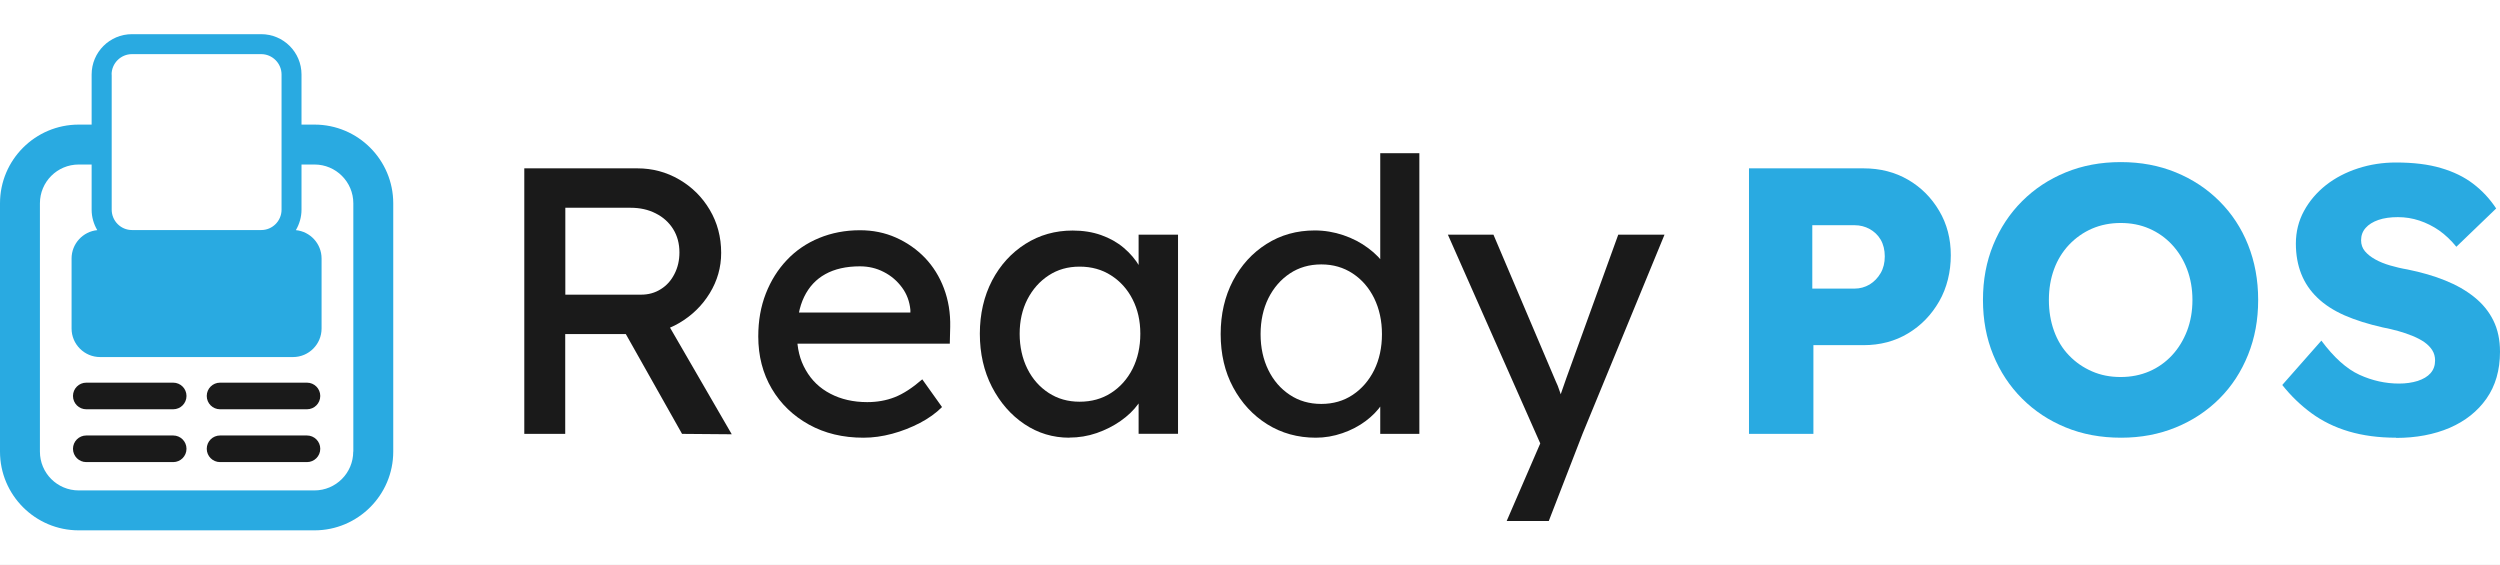
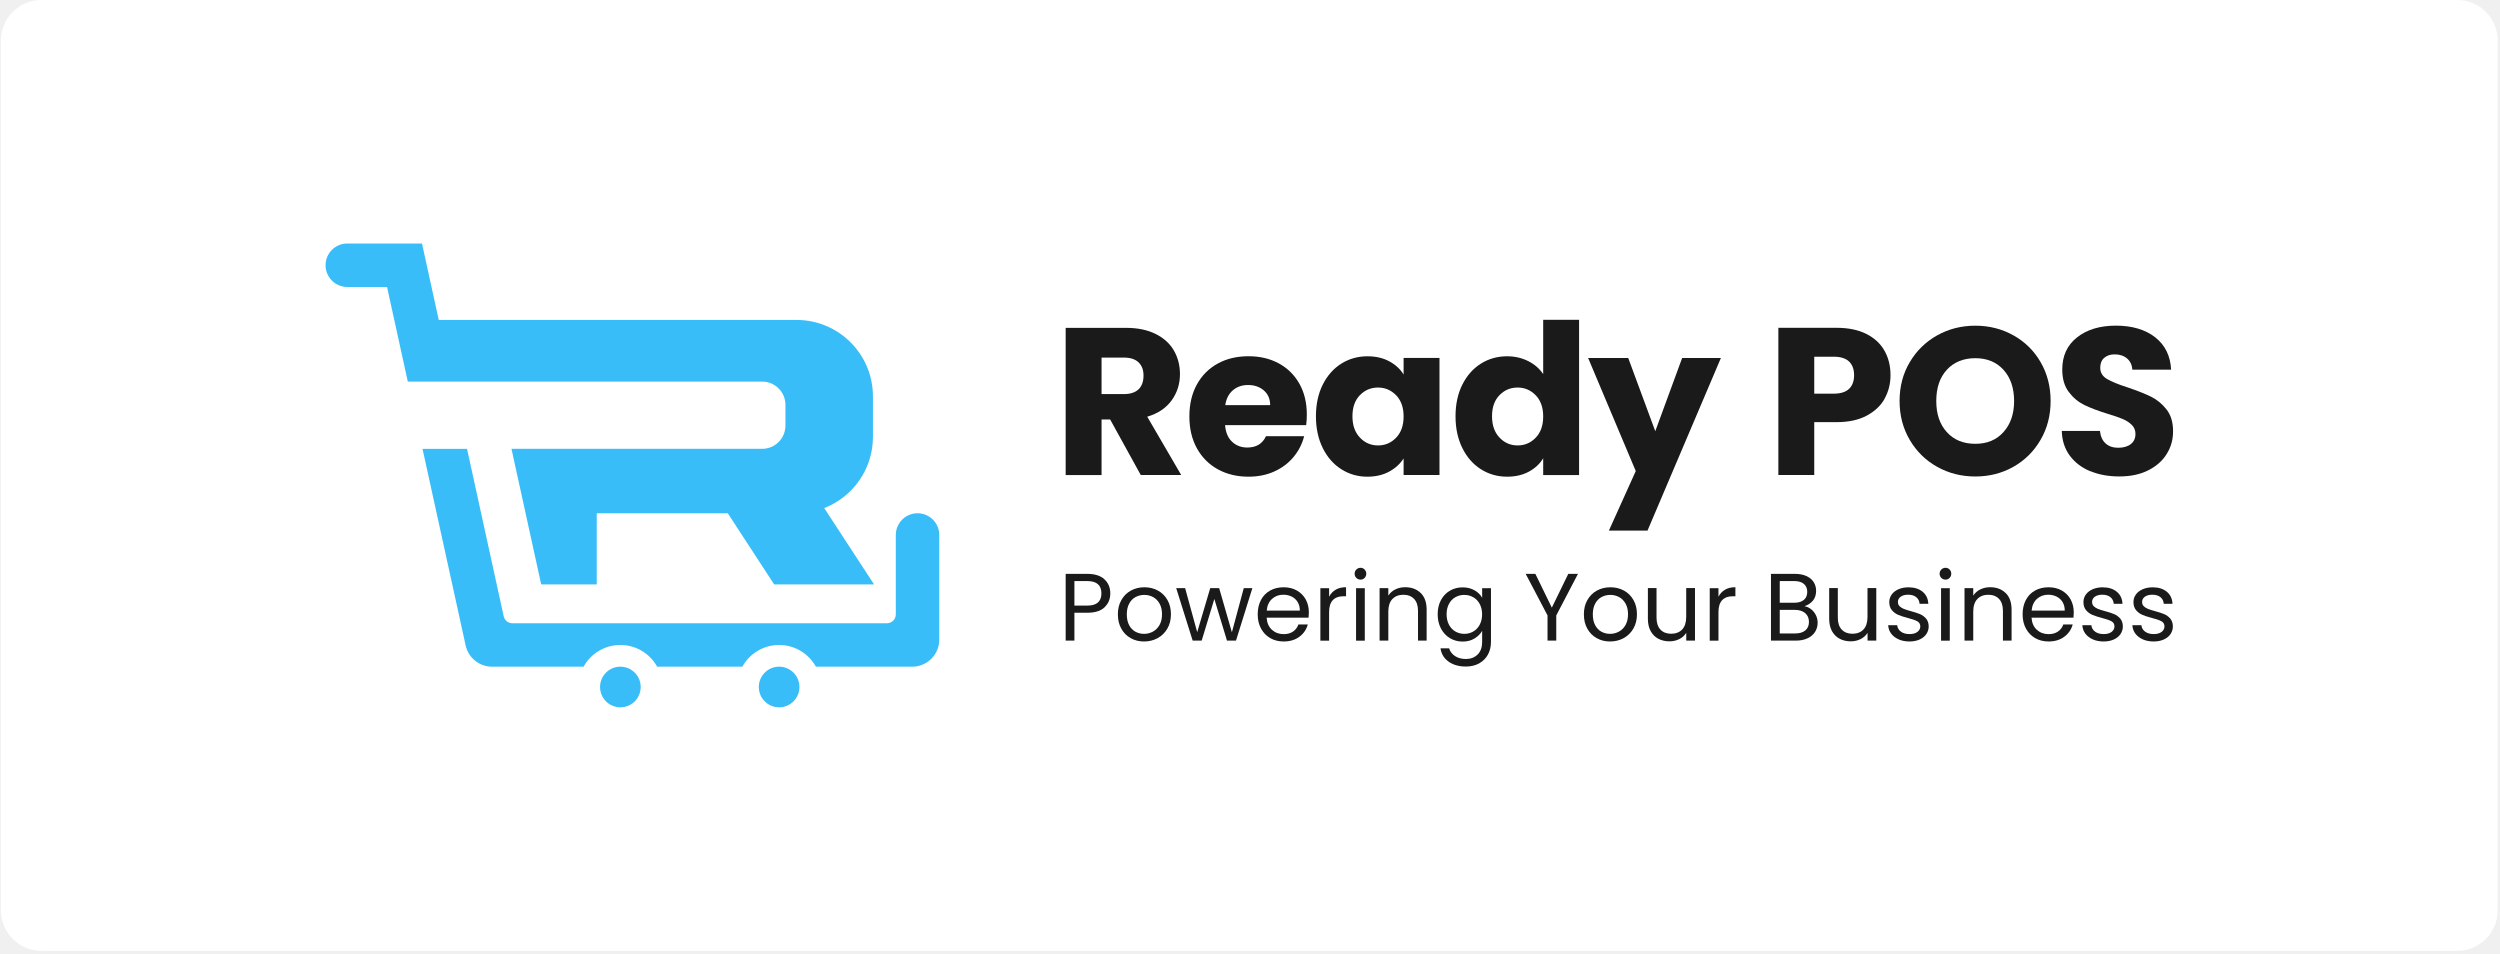
- <svg xmlns="http://www.w3.org/2000/svg" width="248" height="56" viewBox="0 0 248 56" fill="none">
-   <g clip-path="url(#clip0_475_4895)">
-     <path d="M248 0H0V56H248V0Z" fill="white" />
-     <path d="M31.2 12.36H29.91V7.39C29.91 5.18 28.12 3.39 25.91 3.39H13.09C10.88 3.39 9.09 5.18 9.09 7.39V12.36H7.81C3.5 12.36 0 15.86 0 20.17V44.8C0 49.11 3.5 52.61 7.81 52.61H31.2C35.5 52.61 39.01 49.11 39.01 44.8V20.17C39.01 15.86 35.51 12.36 31.2 12.36ZM11.07 7.39C11.07 6.28 11.98 5.37 13.09 5.37H25.91C27.02 5.37 27.93 6.28 27.93 7.39V20.8C27.93 21.91 27.03 22.82 25.92 22.82H13.09C11.98 22.82 11.08 21.91 11.08 20.8V7.39H11.07ZM35.04 44.8C35.04 46.92 33.32 48.65 31.19 48.65H7.81C5.68 48.65 3.96 46.93 3.96 44.8V20.17C3.96 18.04 5.68 16.32 7.81 16.32H9.09V20.8C9.09 21.54 9.3 22.24 9.65 22.83C8.22 22.97 7.1 24.18 7.1 25.64V32.59C7.1 34.15 8.37 35.42 9.93 35.42H29.07C30.63 35.42 31.9 34.15 31.9 32.59V25.64C31.9 24.18 30.78 22.97 29.35 22.83C29.7 22.23 29.91 21.54 29.91 20.8V16.32H31.2C33.32 16.32 35.05 18.04 35.05 20.17V44.8H35.04Z" fill="#29AAE1" />
-     <path d="M17.18 37.96H8.56C7.83 37.96 7.24 38.55 7.24 39.28C7.24 40.01 7.83 40.6 8.56 40.6H17.18C17.91 40.6 18.5 40.01 18.5 39.28C18.5 38.55 17.91 37.96 17.18 37.96ZM21.83 40.6H30.45C31.18 40.6 31.77 40.01 31.77 39.28C31.77 38.55 31.18 37.96 30.45 37.96H21.83C21.1 37.96 20.51 38.55 20.51 39.28C20.51 40.01 21.1 40.6 21.83 40.6ZM17.18 43.2H8.56C7.83 43.2 7.24 43.79 7.24 44.52C7.24 45.25 7.83 45.84 8.56 45.84H17.18C17.91 45.84 18.5 45.25 18.5 44.52C18.5 43.79 17.91 43.2 17.18 43.2ZM30.45 43.2H21.83C21.1 43.2 20.51 43.79 20.51 44.52C20.51 45.25 21.1 45.84 21.83 45.84H30.45C31.18 45.84 31.77 45.25 31.77 44.52C31.77 43.79 31.18 43.2 30.45 43.2Z" fill="#1A1A1A" />
-     <path d="M52.01 43.04V16.7H63.22C64.73 16.7 66.11 17.07 67.38 17.81C68.65 18.55 69.66 19.55 70.41 20.82C71.16 22.09 71.54 23.51 71.54 25.09C71.54 26.52 71.16 27.85 70.41 29.08C69.66 30.31 68.65 31.29 67.4 32.03C66.15 32.77 64.75 33.14 63.22 33.14H56.07V43.04H52.01ZM56.07 29.23H63.6C64.33 29.23 64.98 29.05 65.56 28.68C66.14 28.32 66.59 27.81 66.91 27.17C67.24 26.53 67.4 25.82 67.4 25.04C67.4 24.16 67.19 23.39 66.78 22.73C66.37 22.07 65.79 21.54 65.05 21.17C64.31 20.79 63.48 20.61 62.55 20.61H56.08V29.23H56.07ZM67.66 43.04L60.96 31.15L65.14 30.21L72.59 43.08L67.66 43.04Z" fill="#1A1A1A" />
-     <path d="M85.65 43.42C83.62 43.42 81.82 42.99 80.25 42.12C78.68 41.25 77.45 40.07 76.56 38.56C75.67 37.05 75.22 35.32 75.22 33.37C75.22 31.81 75.47 30.4 75.97 29.12C76.47 27.84 77.17 26.73 78.06 25.79C78.95 24.85 80.02 24.12 81.26 23.61C82.5 23.1 83.85 22.84 85.31 22.84C86.59 22.84 87.78 23.08 88.88 23.57C89.98 24.06 90.94 24.73 91.76 25.58C92.57 26.43 93.2 27.44 93.64 28.61C94.08 29.78 94.29 31.05 94.26 32.43L94.22 34.09H78.08L77.21 31H90.87L90.31 31.64V30.74C90.23 29.91 89.96 29.17 89.48 28.52C89 27.87 88.4 27.35 87.67 26.98C86.94 26.6 86.15 26.42 85.3 26.42C83.95 26.42 82.8 26.68 81.88 27.19C80.95 27.7 80.25 28.46 79.77 29.45C79.29 30.44 79.06 31.66 79.06 33.12C79.06 34.58 79.35 35.7 79.93 36.71C80.51 37.73 81.32 38.51 82.38 39.06C83.43 39.61 84.65 39.89 86.03 39.89C87.01 39.89 87.92 39.73 88.76 39.4C89.6 39.07 90.51 38.48 91.49 37.63L93.45 40.38C92.85 40.98 92.11 41.51 91.25 41.96C90.38 42.41 89.47 42.77 88.5 43.03C87.53 43.29 86.59 43.42 85.66 43.42H85.65Z" fill="#1A1A1A" />
-     <path d="M106.08 43.42C104.45 43.42 102.96 42.97 101.62 42.07C100.28 41.17 99.21 39.94 98.4 38.38C97.6 36.82 97.2 35.07 97.2 33.11C97.2 31.15 97.61 29.37 98.42 27.82C99.23 26.28 100.34 25.07 101.73 24.19C103.12 23.31 104.68 22.87 106.41 22.87C107.44 22.87 108.38 23.02 109.23 23.32C110.08 23.62 110.83 24.04 111.47 24.58C112.11 25.12 112.64 25.74 113.05 26.44C113.46 27.14 113.72 27.9 113.82 28.7L112.95 28.4V23.28H116.86V43.03H112.95V38.33L113.85 38.07C113.7 38.75 113.39 39.41 112.93 40.05C112.47 40.69 111.88 41.26 111.16 41.76C110.45 42.26 109.65 42.66 108.79 42.96C107.92 43.26 107.01 43.41 106.06 43.41L106.08 43.42ZM107.1 39.85C108.28 39.85 109.32 39.56 110.22 38.98C111.12 38.4 111.83 37.61 112.35 36.59C112.86 35.57 113.12 34.41 113.12 33.11C113.12 31.81 112.86 30.69 112.35 29.69C111.84 28.69 111.13 27.9 110.22 27.32C109.32 26.74 108.28 26.45 107.1 26.45C105.92 26.45 104.92 26.74 104.03 27.32C103.14 27.9 102.44 28.69 101.92 29.69C101.41 30.69 101.15 31.83 101.15 33.11C101.15 34.39 101.41 35.57 101.92 36.59C102.43 37.61 103.14 38.4 104.03 38.98C104.92 39.56 105.94 39.85 107.1 39.85Z" fill="#1A1A1A" />
-     <path d="M130.54 43.42C128.73 43.42 127.12 42.97 125.7 42.08C124.28 41.19 123.16 39.97 122.33 38.43C121.5 36.89 121.09 35.12 121.09 33.14C121.09 31.16 121.5 29.4 122.31 27.85C123.12 26.31 124.23 25.09 125.64 24.2C127.04 23.31 128.64 22.86 130.42 22.86C131.4 22.86 132.34 23.02 133.26 23.33C134.18 23.64 135 24.07 135.72 24.61C136.45 25.15 137.02 25.74 137.43 26.38C137.84 27.02 138.05 27.67 138.05 28.32L136.92 28.4V15.2H140.8V43.04H136.92V38.34H137.67C137.67 38.94 137.47 39.54 137.07 40.13C136.67 40.72 136.14 41.27 135.47 41.77C134.8 42.27 134.04 42.67 133.17 42.97C132.3 43.27 131.42 43.42 130.52 43.42H130.54ZM131.07 40.07C132.25 40.07 133.29 39.77 134.19 39.17C135.09 38.57 135.8 37.75 136.32 36.71C136.83 35.67 137.09 34.48 137.09 33.15C137.09 31.82 136.83 30.64 136.32 29.59C135.81 28.55 135.1 27.73 134.19 27.13C133.28 26.53 132.25 26.23 131.07 26.23C129.89 26.23 128.85 26.53 127.95 27.13C127.05 27.73 126.34 28.55 125.82 29.59C125.31 30.63 125.05 31.82 125.05 33.15C125.05 34.48 125.31 35.67 125.82 36.71C126.33 37.75 127.04 38.57 127.95 39.17C128.85 39.77 129.89 40.07 131.07 40.07Z" fill="#1A1A1A" />
-     <path d="M149.46 51.69L153.45 42.47L153.49 45.56L143.63 23.28H148.15L154.32 37.8C154.45 38.05 154.6 38.43 154.77 38.95C154.95 39.46 155.1 39.97 155.22 40.47L154.24 40.7C154.44 40.17 154.63 39.65 154.82 39.12C155.01 38.59 155.19 38.07 155.37 37.54L160.53 23.28H165.12L156.99 43.03L153.64 51.68H149.46V51.69Z" fill="#1A1A1A" />
-     <path d="M173.5 43.04V16.7H184.86C186.52 16.7 187.99 17.08 189.28 17.83C190.57 18.58 191.6 19.61 192.37 20.92C193.14 22.22 193.52 23.69 193.52 25.32C193.52 26.95 193.14 28.55 192.37 29.89C191.6 31.23 190.58 32.29 189.28 33.07C187.99 33.85 186.51 34.24 184.86 34.24H179.89V43.04H173.49H173.5ZM179.78 28.63H183.96C184.51 28.63 185.01 28.49 185.47 28.22C185.92 27.94 186.28 27.57 186.56 27.09C186.84 26.61 186.97 26.06 186.97 25.43C186.97 24.8 186.83 24.23 186.56 23.77C186.29 23.31 185.92 22.97 185.47 22.72C185.02 22.47 184.52 22.34 183.96 22.34H179.78V28.62V28.63Z" fill="#29AAE1" />
-     <path d="M210.41 43.42C208.4 43.42 206.57 43.08 204.92 42.4C203.26 41.72 201.82 40.77 200.59 39.54C199.36 38.31 198.41 36.87 197.73 35.21C197.05 33.55 196.71 31.74 196.71 29.75C196.71 27.76 197.05 25.95 197.73 24.29C198.41 22.63 199.36 21.19 200.59 19.96C201.82 18.73 203.26 17.78 204.92 17.1C206.58 16.42 208.39 16.08 210.38 16.08C212.37 16.08 214.18 16.42 215.84 17.1C217.5 17.78 218.94 18.73 220.17 19.96C221.4 21.19 222.35 22.63 223.01 24.29C223.67 25.95 224.01 27.76 224.01 29.75C224.01 31.74 223.68 33.52 223.01 35.19C222.34 36.86 221.4 38.31 220.17 39.54C218.94 40.77 217.5 41.72 215.84 42.4C214.18 43.08 212.38 43.42 210.42 43.42H210.41ZM210.37 37.4C211.4 37.4 212.35 37.21 213.21 36.84C214.07 36.47 214.83 35.93 215.47 35.24C216.11 34.55 216.6 33.74 216.96 32.81C217.31 31.88 217.49 30.87 217.49 29.76C217.49 28.65 217.31 27.64 216.96 26.71C216.61 25.78 216.11 24.97 215.47 24.28C214.83 23.59 214.08 23.06 213.21 22.68C212.34 22.3 211.4 22.12 210.37 22.12C209.34 22.12 208.39 22.31 207.53 22.68C206.66 23.06 205.91 23.59 205.25 24.28C204.6 24.97 204.1 25.78 203.76 26.71C203.42 27.64 203.25 28.65 203.25 29.76C203.25 30.87 203.42 31.89 203.76 32.83C204.1 33.77 204.59 34.58 205.25 35.26C205.9 35.94 206.66 36.46 207.53 36.84C208.4 37.22 209.34 37.4 210.37 37.4Z" fill="#29AAE1" />
-     <path d="M237.69 43.42C235.96 43.42 234.4 43.21 233.01 42.8C231.62 42.39 230.38 41.78 229.3 40.99C228.22 40.2 227.26 39.27 226.4 38.19L230.28 33.79C231.53 35.47 232.79 36.6 234.06 37.18C235.33 37.76 236.64 38.05 237.99 38.05C238.67 38.05 239.28 37.96 239.83 37.79C240.38 37.61 240.81 37.36 241.11 37.02C241.41 36.68 241.56 36.26 241.56 35.76C241.56 35.38 241.47 35.04 241.28 34.74C241.09 34.44 240.83 34.18 240.51 33.95C240.18 33.72 239.8 33.52 239.34 33.33C238.89 33.14 238.41 32.98 237.91 32.84C237.41 32.7 236.89 32.58 236.37 32.48C234.91 32.15 233.65 31.75 232.57 31.28C231.49 30.8 230.59 30.22 229.88 29.53C229.16 28.84 228.63 28.05 228.28 27.16C227.93 26.27 227.75 25.27 227.75 24.17C227.75 22.99 228.02 21.91 228.56 20.92C229.1 19.93 229.83 19.08 230.74 18.36C231.66 17.64 232.72 17.09 233.92 16.7C235.12 16.31 236.38 16.12 237.68 16.12C239.41 16.12 240.9 16.3 242.14 16.67C243.38 17.03 244.45 17.55 245.34 18.23C246.23 18.91 246.99 19.72 247.62 20.68L243.67 24.48C243.14 23.83 242.57 23.29 241.96 22.86C241.34 22.43 240.69 22.11 240 21.88C239.31 21.65 238.6 21.54 237.87 21.54C237.14 21.54 236.47 21.63 235.93 21.82C235.39 22.01 234.97 22.27 234.67 22.61C234.37 22.95 234.22 23.36 234.22 23.83C234.22 24.26 234.35 24.62 234.6 24.92C234.85 25.22 235.19 25.49 235.62 25.73C236.05 25.97 236.54 26.17 237.09 26.33C237.64 26.49 238.22 26.63 238.82 26.73C240.2 27.01 241.45 27.37 242.56 27.82C243.68 28.27 244.64 28.82 245.46 29.48C246.27 30.13 246.9 30.9 247.34 31.79C247.78 32.68 248 33.72 248 34.89C248 36.72 247.55 38.27 246.66 39.54C245.77 40.81 244.55 41.77 243.01 42.44C241.47 43.1 239.69 43.44 237.69 43.44V43.42Z" fill="#29AAE1" />
-   </g>
-   <defs>
-     <clipPath id="clip0_475_4895">
-       <rect width="248" height="56" fill="white" />
-     </clipPath>
-   </defs>
+ <svg xmlns="http://www.w3.org/2000/svg" width="616" height="235" viewBox="0 0 616 235" fill="none">
+   <rect x="0.219" width="615.227" height="234.286" rx="10" fill="white" />
+   <path d="M281.09 117.057L273.541 103.358H271.425V117.057H262.582V80.781H277.41C280.267 80.781 282.713 81.275 284.724 82.275C286.735 83.274 288.251 84.638 289.251 86.378C290.25 88.119 290.744 90.059 290.744 92.187C290.744 94.598 290.062 96.75 288.698 98.643C287.334 100.536 285.335 101.888 282.678 102.676L291.05 117.045H281.079L281.09 117.057ZM271.425 97.103H276.904C278.527 97.103 279.738 96.703 280.549 95.915C281.361 95.127 281.761 93.998 281.761 92.552C281.761 91.106 281.361 90.094 280.549 89.295C279.738 88.507 278.527 88.107 276.904 88.107H271.425V97.103Z" fill="#1A1A1A" />
+   <path d="M321.86 104.745H301.858C301.999 106.533 302.575 107.908 303.587 108.849C304.598 109.802 305.856 110.272 307.338 110.272C309.537 110.272 311.077 109.343 311.935 107.485H321.342C320.86 109.378 319.99 111.083 318.732 112.6C317.474 114.117 315.898 115.305 314.005 116.163C312.112 117.021 309.995 117.457 307.643 117.457C304.821 117.457 302.305 116.857 300.094 115.646C297.884 114.435 296.167 112.718 294.92 110.472C293.686 108.238 293.062 105.615 293.062 102.617C293.062 99.618 293.674 96.996 294.897 94.762C296.12 92.528 297.837 90.799 300.035 89.588C302.234 88.377 304.774 87.777 307.632 87.777C310.489 87.777 312.9 88.365 315.075 89.529C317.25 90.705 318.944 92.375 320.167 94.539C321.389 96.714 322.001 99.242 322.001 102.135C322.001 102.958 321.954 103.828 321.848 104.722L321.86 104.745ZM312.97 99.83C312.97 98.313 312.453 97.114 311.418 96.208C310.383 95.315 309.09 94.868 307.538 94.868C305.985 94.868 304.81 95.303 303.787 96.161C302.775 97.02 302.14 98.243 301.905 99.83H312.97Z" fill="#1A1A1A" />
+   <path d="M325.928 94.774C327.045 92.54 328.573 90.811 330.502 89.6C332.43 88.389 334.582 87.789 336.957 87.789C338.992 87.789 340.767 88.201 342.308 89.024C343.836 89.847 345.024 90.94 345.847 92.281V88.201H354.69V117.045H345.847V112.965C344.989 114.305 343.789 115.399 342.261 116.222C340.732 117.045 338.945 117.457 336.91 117.457C334.57 117.457 332.43 116.845 330.502 115.622C328.573 114.399 327.045 112.659 325.928 110.401C324.811 108.144 324.246 105.533 324.246 102.57C324.246 99.607 324.811 97.008 325.928 94.762V94.774ZM344.013 97.408C342.79 96.138 341.296 95.491 339.544 95.491C337.792 95.491 336.299 96.114 335.076 97.373C333.853 98.631 333.242 100.359 333.242 102.57C333.242 104.781 333.853 106.521 335.076 107.814C336.299 109.108 337.792 109.754 339.544 109.754C341.296 109.754 342.79 109.12 344.013 107.838C345.236 106.568 345.847 104.828 345.847 102.617C345.847 100.406 345.236 98.678 344.013 97.396V97.408Z" fill="#1A1A1A" />
+   <path d="M360.322 94.773C361.439 92.539 362.968 90.81 364.896 89.599C366.825 88.388 368.977 87.788 371.352 87.788C373.245 87.788 374.974 88.188 376.549 88.976C378.113 89.764 379.348 90.834 380.242 92.186V78.805H389.084V117.056H380.242V112.917C379.418 114.293 378.231 115.398 376.702 116.221C375.174 117.044 373.386 117.456 371.352 117.456C368.977 117.456 366.825 116.844 364.896 115.621C362.968 114.399 361.439 112.658 360.322 110.401C359.205 108.143 358.641 105.532 358.641 102.569C358.641 99.606 359.205 97.007 360.322 94.761V94.773ZM378.407 97.407C377.184 96.137 375.691 95.49 373.939 95.49C372.187 95.49 370.693 96.114 369.47 97.372C368.248 98.63 367.636 100.359 367.636 102.569C367.636 104.78 368.248 106.52 369.47 107.814C370.693 109.107 372.187 109.754 373.939 109.754C375.691 109.754 377.184 109.119 378.407 107.837C379.63 106.567 380.242 104.827 380.242 102.616C380.242 100.406 379.63 98.677 378.407 97.395V97.407Z" fill="#1A1A1A" />
+   <path d="M424.029 88.211L405.944 130.743H396.431L403.052 116.068L391.316 88.211H401.194L407.861 106.249L414.481 88.211H424.041H424.029Z" fill="#1A1A1A" />
+   <path d="M464.398 98.208C463.434 99.948 461.952 101.347 459.953 102.417C457.954 103.488 455.473 104.017 452.51 104.017H447.03V117.045H438.188V80.769H452.498C455.391 80.769 457.836 81.263 459.835 82.263C461.834 83.262 463.328 84.638 464.327 86.402C465.327 88.154 465.821 90.177 465.821 92.446C465.821 94.551 465.339 96.468 464.374 98.208H464.398ZM455.614 95.809C456.437 95.021 456.849 93.892 456.849 92.446C456.849 91 456.437 89.883 455.614 89.083C454.791 88.295 453.533 87.895 451.839 87.895H447.03V96.997H451.839C453.533 96.997 454.791 96.597 455.614 95.809Z" fill="#1A1A1A" />
+   <path d="M477.332 115.033C474.487 113.445 472.229 111.234 470.559 108.389C468.89 105.543 468.055 102.357 468.055 98.805C468.055 95.254 468.89 92.068 470.559 89.246C472.229 86.423 474.487 84.213 477.332 82.625C480.178 81.038 483.306 80.25 486.716 80.25C490.126 80.25 493.254 81.038 496.099 82.625C498.945 84.213 501.179 86.412 502.814 89.246C504.448 92.068 505.271 95.254 505.271 98.805C505.271 102.357 504.448 105.555 502.79 108.389C501.132 111.234 498.898 113.445 496.076 115.033C493.254 116.62 490.138 117.408 486.716 117.408C483.294 117.408 480.178 116.62 477.332 115.033ZM493.665 106.449C495.406 104.52 496.276 101.968 496.276 98.805C496.276 95.642 495.406 93.044 493.665 91.127C491.925 89.21 489.609 88.258 486.716 88.258C483.823 88.258 481.448 89.21 479.708 91.103C477.967 92.996 477.097 95.56 477.097 98.805C477.097 102.051 477.967 104.567 479.708 106.484C481.448 108.401 483.776 109.353 486.716 109.353C489.656 109.353 491.925 108.389 493.665 106.46V106.449Z" fill="#1A1A1A" />
+   <path d="M515.055 116.114C512.95 115.256 511.269 113.974 510.011 112.293C508.752 110.599 508.094 108.577 508.023 106.19H517.43C517.572 107.53 518.03 108.553 518.83 109.271C519.618 109.976 520.652 110.329 521.934 110.329C523.216 110.329 524.274 110.023 525.038 109.424C525.791 108.824 526.179 107.989 526.179 106.919C526.179 106.025 525.873 105.285 525.274 104.697C524.674 104.109 523.933 103.627 523.051 103.25C522.169 102.874 520.923 102.439 519.3 101.957C516.96 101.228 515.043 100.51 513.562 99.781C512.08 99.052 510.81 97.994 509.74 96.571C508.67 95.16 508.141 93.314 508.141 91.045C508.141 87.67 509.364 85.024 511.81 83.107C514.256 81.191 517.442 80.238 521.37 80.238C525.297 80.238 528.59 81.191 531.035 83.107C533.481 85.024 534.786 87.682 534.963 91.092H525.403C525.332 89.916 524.897 88.999 524.109 88.328C523.322 87.658 522.299 87.317 521.064 87.317C519.994 87.317 519.135 87.599 518.477 88.175C517.818 88.74 517.501 89.563 517.501 90.633C517.501 91.809 518.054 92.714 519.159 93.373C520.264 94.031 521.981 94.737 524.333 95.489C526.673 96.277 528.578 97.042 530.048 97.759C531.506 98.488 532.776 99.534 533.846 100.91C534.916 102.286 535.445 104.062 535.445 106.237C535.445 108.412 534.916 110.188 533.869 111.869C532.823 113.563 531.294 114.903 529.295 115.903C527.296 116.902 524.933 117.396 522.216 117.396C519.5 117.396 517.184 116.961 515.079 116.103L515.055 116.114Z" fill="#1A1A1A" />
+   <path d="M272.177 149.63C271.237 150.535 269.814 150.982 267.897 150.982H264.734V157.849H262.582V141.398H267.897C269.755 141.398 271.166 141.845 272.13 142.739C273.094 143.633 273.577 144.797 273.577 146.208C273.577 147.619 273.106 148.712 272.177 149.618V149.63ZM270.543 148.442C271.107 147.925 271.389 147.184 271.389 146.22C271.389 144.185 270.225 143.174 267.897 143.174H264.734V149.218H267.897C269.096 149.218 269.978 148.959 270.543 148.442Z" fill="#1A1A1A" />
+   <path d="M278.597 157.238C277.609 156.685 276.845 155.909 276.28 154.886C275.716 153.875 275.445 152.699 275.445 151.359C275.445 150.018 275.728 148.866 276.304 147.854C276.88 146.843 277.656 146.055 278.655 145.514C279.655 144.974 280.76 144.703 281.983 144.703C283.206 144.703 284.323 144.974 285.311 145.514C286.299 146.055 287.087 146.831 287.663 147.843C288.239 148.854 288.521 150.018 288.521 151.359C288.521 152.699 288.227 153.875 287.639 154.886C287.051 155.898 286.252 156.685 285.24 157.238C284.229 157.791 283.112 158.061 281.889 158.061C280.666 158.061 279.584 157.791 278.597 157.238ZM284.065 155.639C284.735 155.274 285.287 154.733 285.699 154.016C286.111 153.287 286.322 152.417 286.322 151.37C286.322 150.324 286.122 149.454 285.711 148.725C285.299 147.996 284.77 147.466 284.112 147.114C283.453 146.761 282.736 146.585 281.96 146.585C281.184 146.585 280.455 146.761 279.796 147.114C279.149 147.466 278.62 148.007 278.232 148.725C277.844 149.454 277.644 150.324 277.644 151.37C277.644 152.417 277.832 153.311 278.22 154.04C278.608 154.769 279.126 155.298 279.761 155.651C280.408 156.003 281.113 156.18 281.889 156.18C282.665 156.18 283.383 156.003 284.065 155.639Z" fill="#1A1A1A" />
+   <path d="M308.583 144.914L304.55 157.849H302.328L299.212 147.583L296.096 157.849H293.873L289.816 144.914H292.015L294.99 155.767L298.2 144.914H300.399L303.539 155.791L306.467 144.914H308.595H308.583Z" fill="#1A1A1A" />
+   <path d="M322.433 152.193H312.097C312.18 153.463 312.615 154.463 313.403 155.18C314.202 155.898 315.155 156.25 316.295 156.25C317.224 156.25 318 156.039 318.623 155.604C319.247 155.168 319.682 154.592 319.929 153.863H322.245C321.904 155.11 321.21 156.121 320.164 156.897C319.117 157.673 317.836 158.061 316.295 158.061C315.072 158.061 313.967 157.791 313.003 157.238C312.039 156.685 311.274 155.909 310.722 154.886C310.169 153.875 309.898 152.699 309.898 151.359C309.898 150.018 310.169 148.854 310.698 147.843C311.227 146.831 311.98 146.055 312.956 145.514C313.92 144.974 315.037 144.703 316.295 144.703C317.553 144.703 318.612 144.974 319.552 145.503C320.493 146.044 321.222 146.773 321.74 147.713C322.245 148.654 322.504 149.712 322.504 150.888C322.504 151.3 322.48 151.735 322.433 152.182V152.193ZM319.741 148.337C319.376 147.749 318.882 147.302 318.271 146.996C317.647 146.69 316.965 146.538 316.201 146.538C315.119 146.538 314.19 146.879 313.426 147.572C312.662 148.266 312.227 149.219 312.121 150.453H320.281C320.281 149.63 320.105 148.936 319.741 148.337Z" fill="#1A1A1A" />
+   <path d="M329.103 145.303C329.808 144.891 330.655 144.691 331.666 144.691V146.914H331.102C328.691 146.914 327.492 148.219 327.492 150.829V157.861H325.34V144.927H327.492V147.031C327.868 146.291 328.409 145.714 329.103 145.315V145.303Z" fill="#1A1A1A" />
+   <path d="M334.205 142.399C333.922 142.117 333.781 141.776 333.781 141.364C333.781 140.953 333.922 140.612 334.205 140.33C334.487 140.047 334.84 139.906 335.239 139.906C335.639 139.906 335.968 140.047 336.239 140.33C336.509 140.612 336.65 140.965 336.65 141.364C336.65 141.764 336.509 142.117 336.239 142.399C335.968 142.681 335.627 142.822 335.239 142.822C334.851 142.822 334.487 142.681 334.205 142.399ZM336.286 144.927V157.862H334.134V144.927H336.286Z" fill="#1A1A1A" />
+   <path d="M350.066 146.114C351.042 147.067 351.524 148.442 351.524 150.23V157.849H349.396V150.536C349.396 149.242 349.078 148.254 348.431 147.572C347.785 146.89 346.903 146.549 345.786 146.549C344.668 146.549 343.751 146.902 343.081 147.608C342.411 148.313 342.082 149.348 342.082 150.7V157.849H339.93V144.915H342.082V146.761C342.505 146.102 343.081 145.585 343.81 145.232C344.539 144.868 345.351 144.691 346.232 144.691C347.808 144.691 349.078 145.162 350.054 146.114H350.066Z" fill="#1A1A1A" />
+   <path d="M363.32 145.444C364.167 145.926 364.79 146.549 365.201 147.29V144.926H367.377V158.143C367.377 159.319 367.13 160.378 366.624 161.295C366.119 162.212 365.401 162.929 364.461 163.458C363.52 163.976 362.438 164.234 361.192 164.234C359.487 164.234 358.076 163.835 356.947 163.035C355.818 162.235 355.148 161.142 354.936 159.754H357.064C357.299 160.542 357.793 161.177 358.522 161.659C359.263 162.141 360.145 162.377 361.192 162.377C362.368 162.377 363.332 162.012 364.084 161.271C364.837 160.53 365.201 159.496 365.201 158.155V155.439C364.778 156.191 364.143 156.826 363.308 157.332C362.473 157.838 361.497 158.085 360.38 158.085C359.263 158.085 358.193 157.802 357.252 157.238C356.312 156.673 355.583 155.874 355.042 154.851C354.501 153.828 354.242 152.664 354.242 151.359C354.242 150.053 354.513 148.877 355.042 147.878C355.571 146.878 356.312 146.102 357.252 145.55C358.193 144.997 359.228 144.727 360.38 144.727C361.533 144.727 362.473 144.973 363.32 145.456V145.444ZM364.602 148.819C364.214 148.09 363.673 147.537 363.014 147.161C362.344 146.773 361.615 146.584 360.804 146.584C359.992 146.584 359.275 146.773 358.605 147.149C357.934 147.525 357.417 148.078 357.029 148.795C356.641 149.524 356.441 150.371 356.441 151.347C356.441 152.323 356.641 153.205 357.029 153.934C357.417 154.663 357.946 155.227 358.605 155.603C359.263 155.98 359.992 156.18 360.804 156.18C361.615 156.18 362.344 155.991 363.014 155.603C363.684 155.215 364.214 154.663 364.602 153.934C364.99 153.205 365.19 152.346 365.19 151.37C365.19 150.394 364.99 149.548 364.602 148.819Z" fill="#1A1A1A" />
+   <path d="M388.813 141.398L383.463 151.64V157.849H381.311V151.64L375.926 141.398H378.313L382.37 149.724L386.426 141.398H388.813Z" fill="#1A1A1A" />
+   <path d="M393.421 157.238C392.433 156.685 391.669 155.909 391.104 154.886C390.54 153.875 390.27 152.699 390.27 151.359C390.27 150.018 390.552 148.866 391.128 147.854C391.704 146.843 392.48 146.055 393.48 145.514C394.479 144.974 395.585 144.703 396.807 144.703C398.03 144.703 399.147 144.974 400.135 145.514C401.123 146.055 401.911 146.831 402.487 147.843C403.063 148.854 403.345 150.018 403.345 151.359C403.345 152.699 403.051 153.875 402.463 154.886C401.875 155.898 401.076 156.685 400.065 157.238C399.053 157.791 397.936 158.061 396.713 158.061C395.49 158.061 394.409 157.791 393.421 157.238ZM398.889 155.639C399.559 155.274 400.112 154.733 400.523 154.016C400.935 153.287 401.146 152.417 401.146 151.37C401.146 150.324 400.947 149.454 400.535 148.725C400.123 147.996 399.594 147.466 398.936 147.114C398.277 146.761 397.56 146.585 396.784 146.585C396.008 146.585 395.279 146.761 394.62 147.114C393.974 147.466 393.444 148.007 393.056 148.725C392.668 149.454 392.468 150.324 392.468 151.37C392.468 152.417 392.657 153.311 393.045 154.04C393.433 154.769 393.95 155.298 394.585 155.651C395.232 156.003 395.937 156.18 396.713 156.18C397.489 156.18 398.207 156.003 398.889 155.639Z" fill="#1A1A1A" />
+   <path d="M417.645 144.914V157.849H415.493V155.932C415.082 156.591 414.517 157.108 413.776 157.472C413.047 157.837 412.236 158.025 411.354 158.025C410.343 158.025 409.437 157.813 408.638 157.402C407.838 156.99 407.203 156.355 406.733 155.521C406.274 154.686 406.039 153.674 406.039 152.475V144.902H408.167V152.193C408.167 153.463 408.485 154.45 409.132 155.132C409.778 155.815 410.66 156.156 411.777 156.156C412.894 156.156 413.835 155.803 414.494 155.097C415.152 154.392 415.481 153.357 415.481 152.005V144.902H417.633L417.645 144.914Z" fill="#1A1A1A" />
+   <path d="M425.04 145.303C425.746 144.891 426.592 144.691 427.604 144.691V146.914H427.039C424.629 146.914 423.429 148.219 423.429 150.829V157.861H421.277V144.927H423.429V147.031C423.806 146.291 424.346 145.714 425.04 145.315V145.303Z" fill="#1A1A1A" />
+   <path d="M446.256 150.112C446.75 150.5 447.15 150.994 447.432 151.57C447.726 152.158 447.867 152.769 447.867 153.439C447.867 154.274 447.656 155.027 447.232 155.697C446.809 156.367 446.186 156.897 445.374 157.273C444.563 157.661 443.611 157.849 442.505 157.849H436.367V141.398H442.27C443.387 141.398 444.34 141.587 445.127 141.951C445.915 142.316 446.503 142.821 446.903 143.444C447.291 144.079 447.491 144.785 447.491 145.573C447.491 146.549 447.232 147.36 446.703 147.995C446.174 148.63 445.48 149.089 444.61 149.371C445.21 149.465 445.751 149.712 446.245 150.1L446.256 150.112ZM438.531 148.513H442.141C443.152 148.513 443.928 148.277 444.481 147.807C445.033 147.337 445.304 146.678 445.304 145.843C445.304 145.008 445.033 144.362 444.481 143.88C443.928 143.409 443.14 143.174 442.094 143.174H438.531V148.513ZM444.834 155.333C445.433 154.827 445.727 154.133 445.727 153.228C445.727 152.322 445.41 151.593 444.786 151.064C444.152 150.535 443.317 150.276 442.258 150.276H438.531V156.085H442.329C443.399 156.085 444.234 155.838 444.834 155.333Z" fill="#1A1A1A" />
+   <path d="M462.317 144.914V157.849H460.165V155.932C459.753 156.591 459.189 157.108 458.448 157.472C457.719 157.837 456.908 158.025 456.026 158.025C455.015 158.025 454.109 157.813 453.31 157.402C452.51 156.99 451.875 156.355 451.405 155.521C450.946 154.686 450.711 153.674 450.711 152.475V144.902H452.839V152.193C452.839 153.463 453.157 154.45 453.804 155.132C454.45 155.815 455.332 156.156 456.449 156.156C457.566 156.156 458.507 155.803 459.166 155.097C459.824 154.392 460.153 153.357 460.153 152.005V144.902H462.305L462.317 144.914Z" fill="#1A1A1A" />
+   <path d="M467.868 157.555C467.08 157.214 466.457 156.744 465.999 156.144C465.54 155.545 465.293 154.839 465.246 154.051H467.468C467.527 154.698 467.833 155.227 468.374 155.627C468.915 156.039 469.632 156.238 470.514 156.238C471.337 156.238 471.972 156.062 472.454 155.698C472.925 155.333 473.16 154.874 473.16 154.334C473.16 153.793 472.913 153.346 472.407 153.075C471.902 152.805 471.126 152.534 470.067 152.264C469.103 152.017 468.327 151.758 467.715 151.5C467.104 151.241 466.587 150.853 466.163 150.347C465.728 149.842 465.517 149.16 465.517 148.325C465.517 147.666 465.716 147.055 466.104 146.502C466.493 145.95 467.057 145.514 467.774 145.197C468.492 144.879 469.326 144.715 470.255 144.715C471.69 144.715 472.842 145.079 473.724 145.797C474.606 146.526 475.076 147.513 475.135 148.772H472.983C472.936 148.101 472.666 147.549 472.172 147.149C471.678 146.737 471.008 146.537 470.173 146.537C469.397 146.537 468.785 146.702 468.327 147.031C467.868 147.361 467.645 147.796 467.645 148.325C467.645 148.748 467.786 149.101 468.056 149.371C468.327 149.642 468.68 149.865 469.091 150.03C469.503 150.194 470.091 150.383 470.82 150.582C471.749 150.829 472.501 151.076 473.089 151.323C473.665 151.57 474.171 151.935 474.583 152.417C474.994 152.899 475.218 153.546 475.229 154.334C475.229 155.039 475.029 155.674 474.641 156.25C474.253 156.815 473.689 157.261 472.983 157.579C472.266 157.896 471.443 158.061 470.514 158.061C469.526 158.061 468.633 157.896 467.845 157.555H467.868Z" fill="#1A1A1A" />
+   <path d="M478.345 142.399C478.063 142.117 477.922 141.776 477.922 141.364C477.922 140.953 478.063 140.612 478.345 140.33C478.627 140.047 478.98 139.906 479.38 139.906C479.78 139.906 480.109 140.047 480.379 140.33C480.65 140.612 480.791 140.965 480.791 141.364C480.791 141.764 480.65 142.117 480.379 142.399C480.109 142.681 479.768 142.822 479.38 142.822C478.992 142.822 478.627 142.681 478.345 142.399ZM480.427 144.927V157.862H478.275V144.927H480.427Z" fill="#1A1A1A" />
+   <path d="M494.195 146.114C495.171 147.067 495.653 148.442 495.653 150.23V157.849H493.524V150.536C493.524 149.242 493.207 148.254 492.56 147.572C491.913 146.89 491.032 146.549 489.914 146.549C488.797 146.549 487.88 146.902 487.21 147.608C486.54 148.313 486.21 149.348 486.21 150.7V157.849H484.059V144.915H486.21V146.761C486.634 146.102 487.21 145.585 487.939 145.232C488.668 144.868 489.479 144.691 490.361 144.691C491.937 144.691 493.207 145.162 494.183 146.114H494.195Z" fill="#1A1A1A" />
+   <path d="M510.906 152.193H500.57C500.652 153.463 501.087 154.463 501.875 155.18C502.675 155.898 503.627 156.25 504.768 156.25C505.697 156.25 506.473 156.039 507.096 155.604C507.719 155.168 508.154 154.592 508.401 153.863H510.718C510.377 155.11 509.683 156.121 508.637 156.897C507.59 157.673 506.308 158.061 504.768 158.061C503.545 158.061 502.44 157.791 501.475 157.238C500.511 156.685 499.747 155.909 499.194 154.886C498.642 153.875 498.371 152.699 498.371 151.359C498.371 150.018 498.642 148.854 499.171 147.843C499.7 146.831 500.452 146.055 501.428 145.514C502.393 144.974 503.51 144.703 504.768 144.703C506.026 144.703 507.084 144.974 508.025 145.503C508.966 146.044 509.695 146.773 510.212 147.713C510.718 148.654 510.976 149.712 510.976 150.888C510.976 151.3 510.953 151.735 510.906 152.182V152.193ZM508.213 148.337C507.849 147.749 507.355 147.302 506.743 146.996C506.12 146.69 505.438 146.538 504.674 146.538C503.592 146.538 502.663 146.879 501.899 147.572C501.134 148.266 500.699 149.219 500.593 150.453H508.754C508.754 149.63 508.578 148.936 508.213 148.337Z" fill="#1A1A1A" />
+   <path d="M515.712 157.555C514.924 157.214 514.301 156.744 513.842 156.144C513.384 155.545 513.137 154.839 513.09 154.051H515.312C515.371 154.698 515.677 155.227 516.218 155.627C516.759 156.039 517.476 156.238 518.358 156.238C519.181 156.238 519.816 156.062 520.298 155.698C520.768 155.333 521.004 154.874 521.004 154.334C521.004 153.793 520.757 153.346 520.251 153.075C519.745 152.805 518.969 152.534 517.911 152.264C516.947 152.017 516.171 151.758 515.559 151.5C514.948 151.241 514.43 150.853 514.007 150.347C513.572 149.842 513.36 149.16 513.36 148.325C513.36 147.666 513.56 147.055 513.948 146.502C514.336 145.95 514.901 145.514 515.618 145.197C516.335 144.879 517.17 144.715 518.099 144.715C519.534 144.715 520.686 145.079 521.568 145.797C522.45 146.526 522.92 147.513 522.979 148.772H520.827C520.78 148.101 520.51 147.549 520.016 147.149C519.522 146.737 518.852 146.537 518.017 146.537C517.241 146.537 516.629 146.702 516.171 147.031C515.712 147.361 515.489 147.796 515.489 148.325C515.489 148.748 515.63 149.101 515.9 149.371C516.171 149.642 516.523 149.865 516.935 150.03C517.347 150.194 517.934 150.383 518.664 150.582C519.592 150.829 520.345 151.076 520.933 151.323C521.509 151.57 522.015 151.935 522.426 152.417C522.838 152.899 523.061 153.546 523.073 154.334C523.073 155.039 522.873 155.674 522.485 156.25C522.097 156.815 521.533 157.261 520.827 157.579C520.11 157.896 519.287 158.061 518.358 158.061C517.37 158.061 516.476 157.896 515.689 157.555H515.712Z" fill="#1A1A1A" />
+   <path d="M528.036 157.555C527.248 157.214 526.625 156.744 526.167 156.144C525.708 155.545 525.461 154.839 525.414 154.051H527.636C527.695 154.698 528.001 155.227 528.542 155.627C529.083 156.039 529.8 156.238 530.682 156.238C531.505 156.238 532.14 156.062 532.622 155.698C533.093 155.333 533.328 154.874 533.328 154.334C533.328 153.793 533.081 153.346 532.575 153.075C532.07 152.805 531.293 152.534 530.235 152.264C529.271 152.017 528.495 151.758 527.883 151.5C527.272 151.241 526.755 150.853 526.331 150.347C525.896 149.842 525.684 149.16 525.684 148.325C525.684 147.666 525.884 147.055 526.272 146.502C526.66 145.95 527.225 145.514 527.942 145.197C528.659 144.879 529.494 144.715 530.423 144.715C531.858 144.715 533.01 145.079 533.892 145.797C534.774 146.526 535.244 147.513 535.303 148.772H533.151C533.104 148.101 532.834 147.549 532.34 147.149C531.846 146.737 531.176 146.537 530.341 146.537C529.565 146.537 528.953 146.702 528.495 147.031C528.036 147.361 527.813 147.796 527.813 148.325C527.813 148.748 527.954 149.101 528.224 149.371C528.495 149.642 528.848 149.865 529.259 150.03C529.671 150.194 530.259 150.383 530.988 150.582C531.917 150.829 532.669 151.076 533.257 151.323C533.833 151.57 534.339 151.935 534.751 152.417C535.162 152.899 535.386 153.546 535.397 154.334C535.397 155.039 535.197 155.674 534.809 156.25C534.421 156.815 533.857 157.261 533.151 157.579C532.434 157.896 531.611 158.061 530.682 158.061C529.694 158.061 528.801 157.896 528.013 157.555H528.036Z" fill="#1A1A1A" />
+   <path d="M215.367 143.997H190.751L179.326 126.467H147.038V143.997H133.349L126.029 110.592H187.792C190.967 110.592 193.534 108.025 193.534 104.85V99.764C193.534 96.599 190.967 94.022 187.792 94.022H100.483L95.368 70.71H85.569C82.62 70.71 80.219 68.31 80.219 65.35C80.219 63.871 80.817 62.538 81.787 61.568C82.757 60.598 84.099 60 85.569 60H103.981L108.107 78.834H196.268C206.655 78.834 215.092 87.261 215.092 97.658V107.653C215.092 115.639 210.114 122.459 203.088 125.193L215.367 143.997Z" fill="#38BDF8" />
+   <path d="M231.438 131.828V157.6C231.438 161.284 228.449 164.273 224.764 164.273H201.041C199.267 161.078 195.877 158.922 191.977 158.922C188.077 158.922 184.677 161.078 182.913 164.273H161.923C160.16 161.078 156.759 158.922 152.859 158.922C148.959 158.922 145.559 161.078 143.795 164.273H121.248C118.112 164.273 115.398 162.087 114.731 159.02L104.109 110.594H115.074L124.109 151.848C124.335 152.857 125.226 153.572 126.255 153.572H218.532C219.747 153.572 220.727 152.592 220.727 151.377V131.828C220.727 128.869 223.128 126.468 226.078 126.468C227.557 126.468 228.9 127.066 229.87 128.036C230.84 129.006 231.438 130.349 231.438 131.828Z" fill="#38BDF8" />
+   <path d="M152.859 174.284C155.624 174.284 157.866 172.042 157.866 169.277C157.866 166.511 155.624 164.27 152.859 164.27C150.093 164.27 147.852 166.511 147.852 169.277C147.852 172.042 150.093 174.284 152.859 174.284Z" fill="#38BDF8" />
+   <path d="M191.976 174.284C194.741 174.284 196.983 172.042 196.983 169.277C196.983 166.511 194.741 164.27 191.976 164.27C189.211 164.27 186.969 166.511 186.969 169.277C186.969 172.042 189.211 174.284 191.976 174.284Z" fill="#38BDF8" />
</svg>
